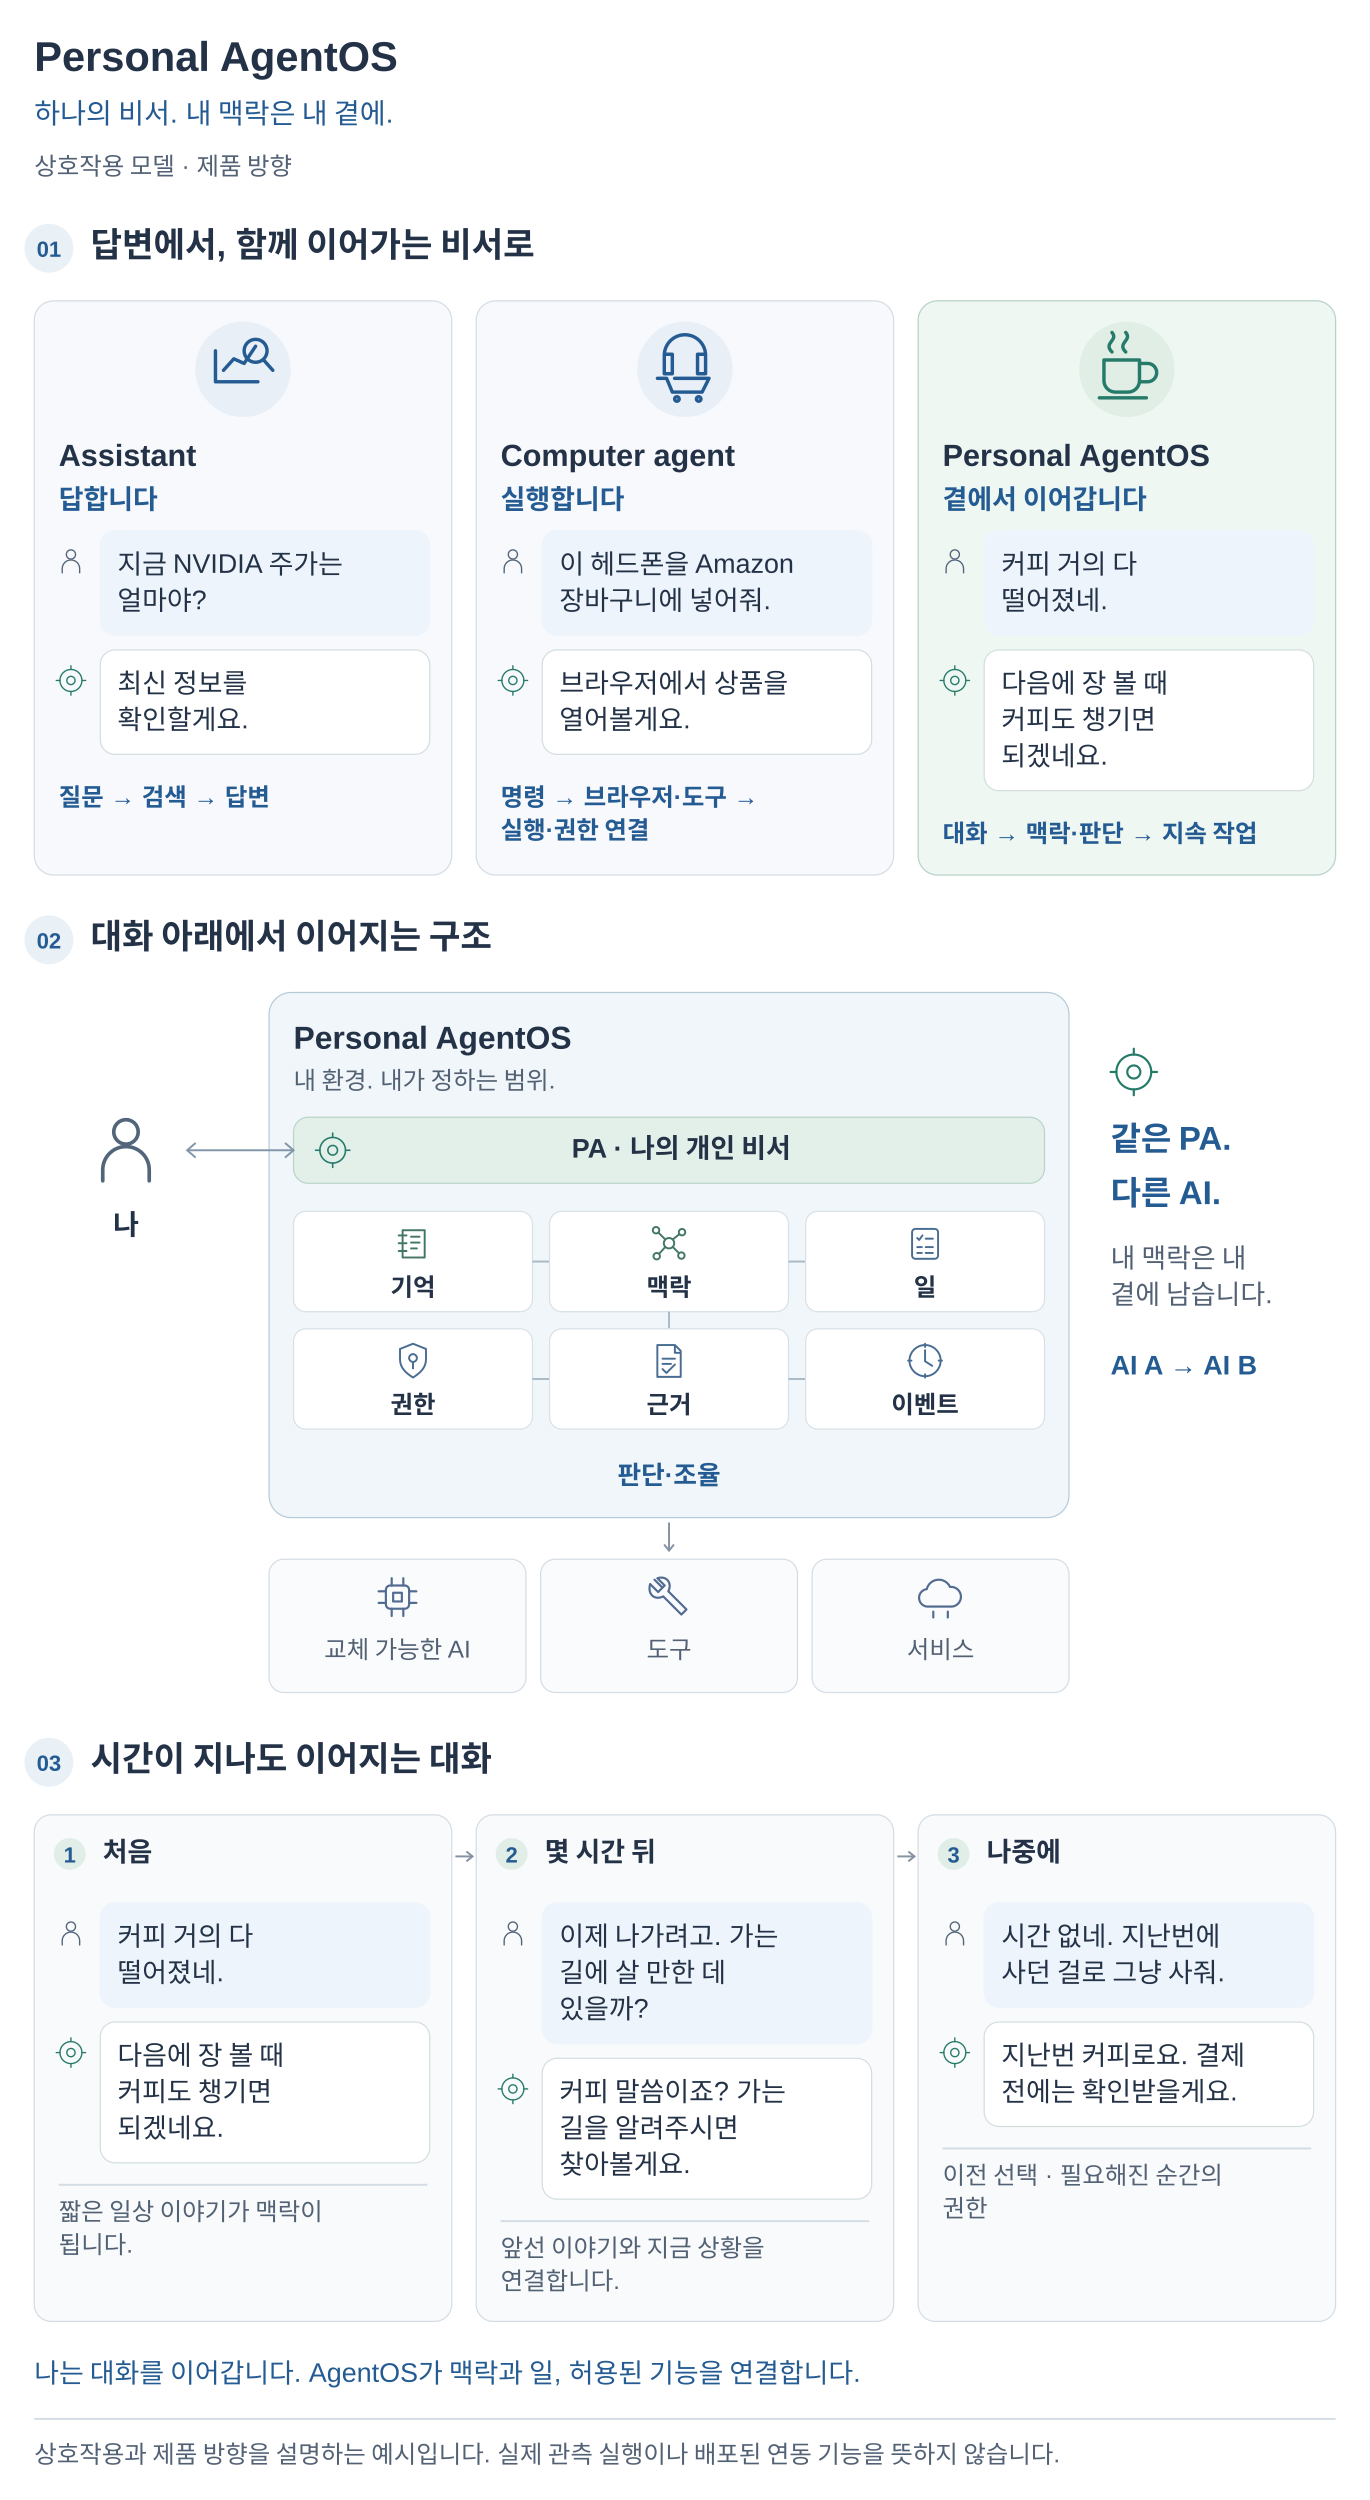
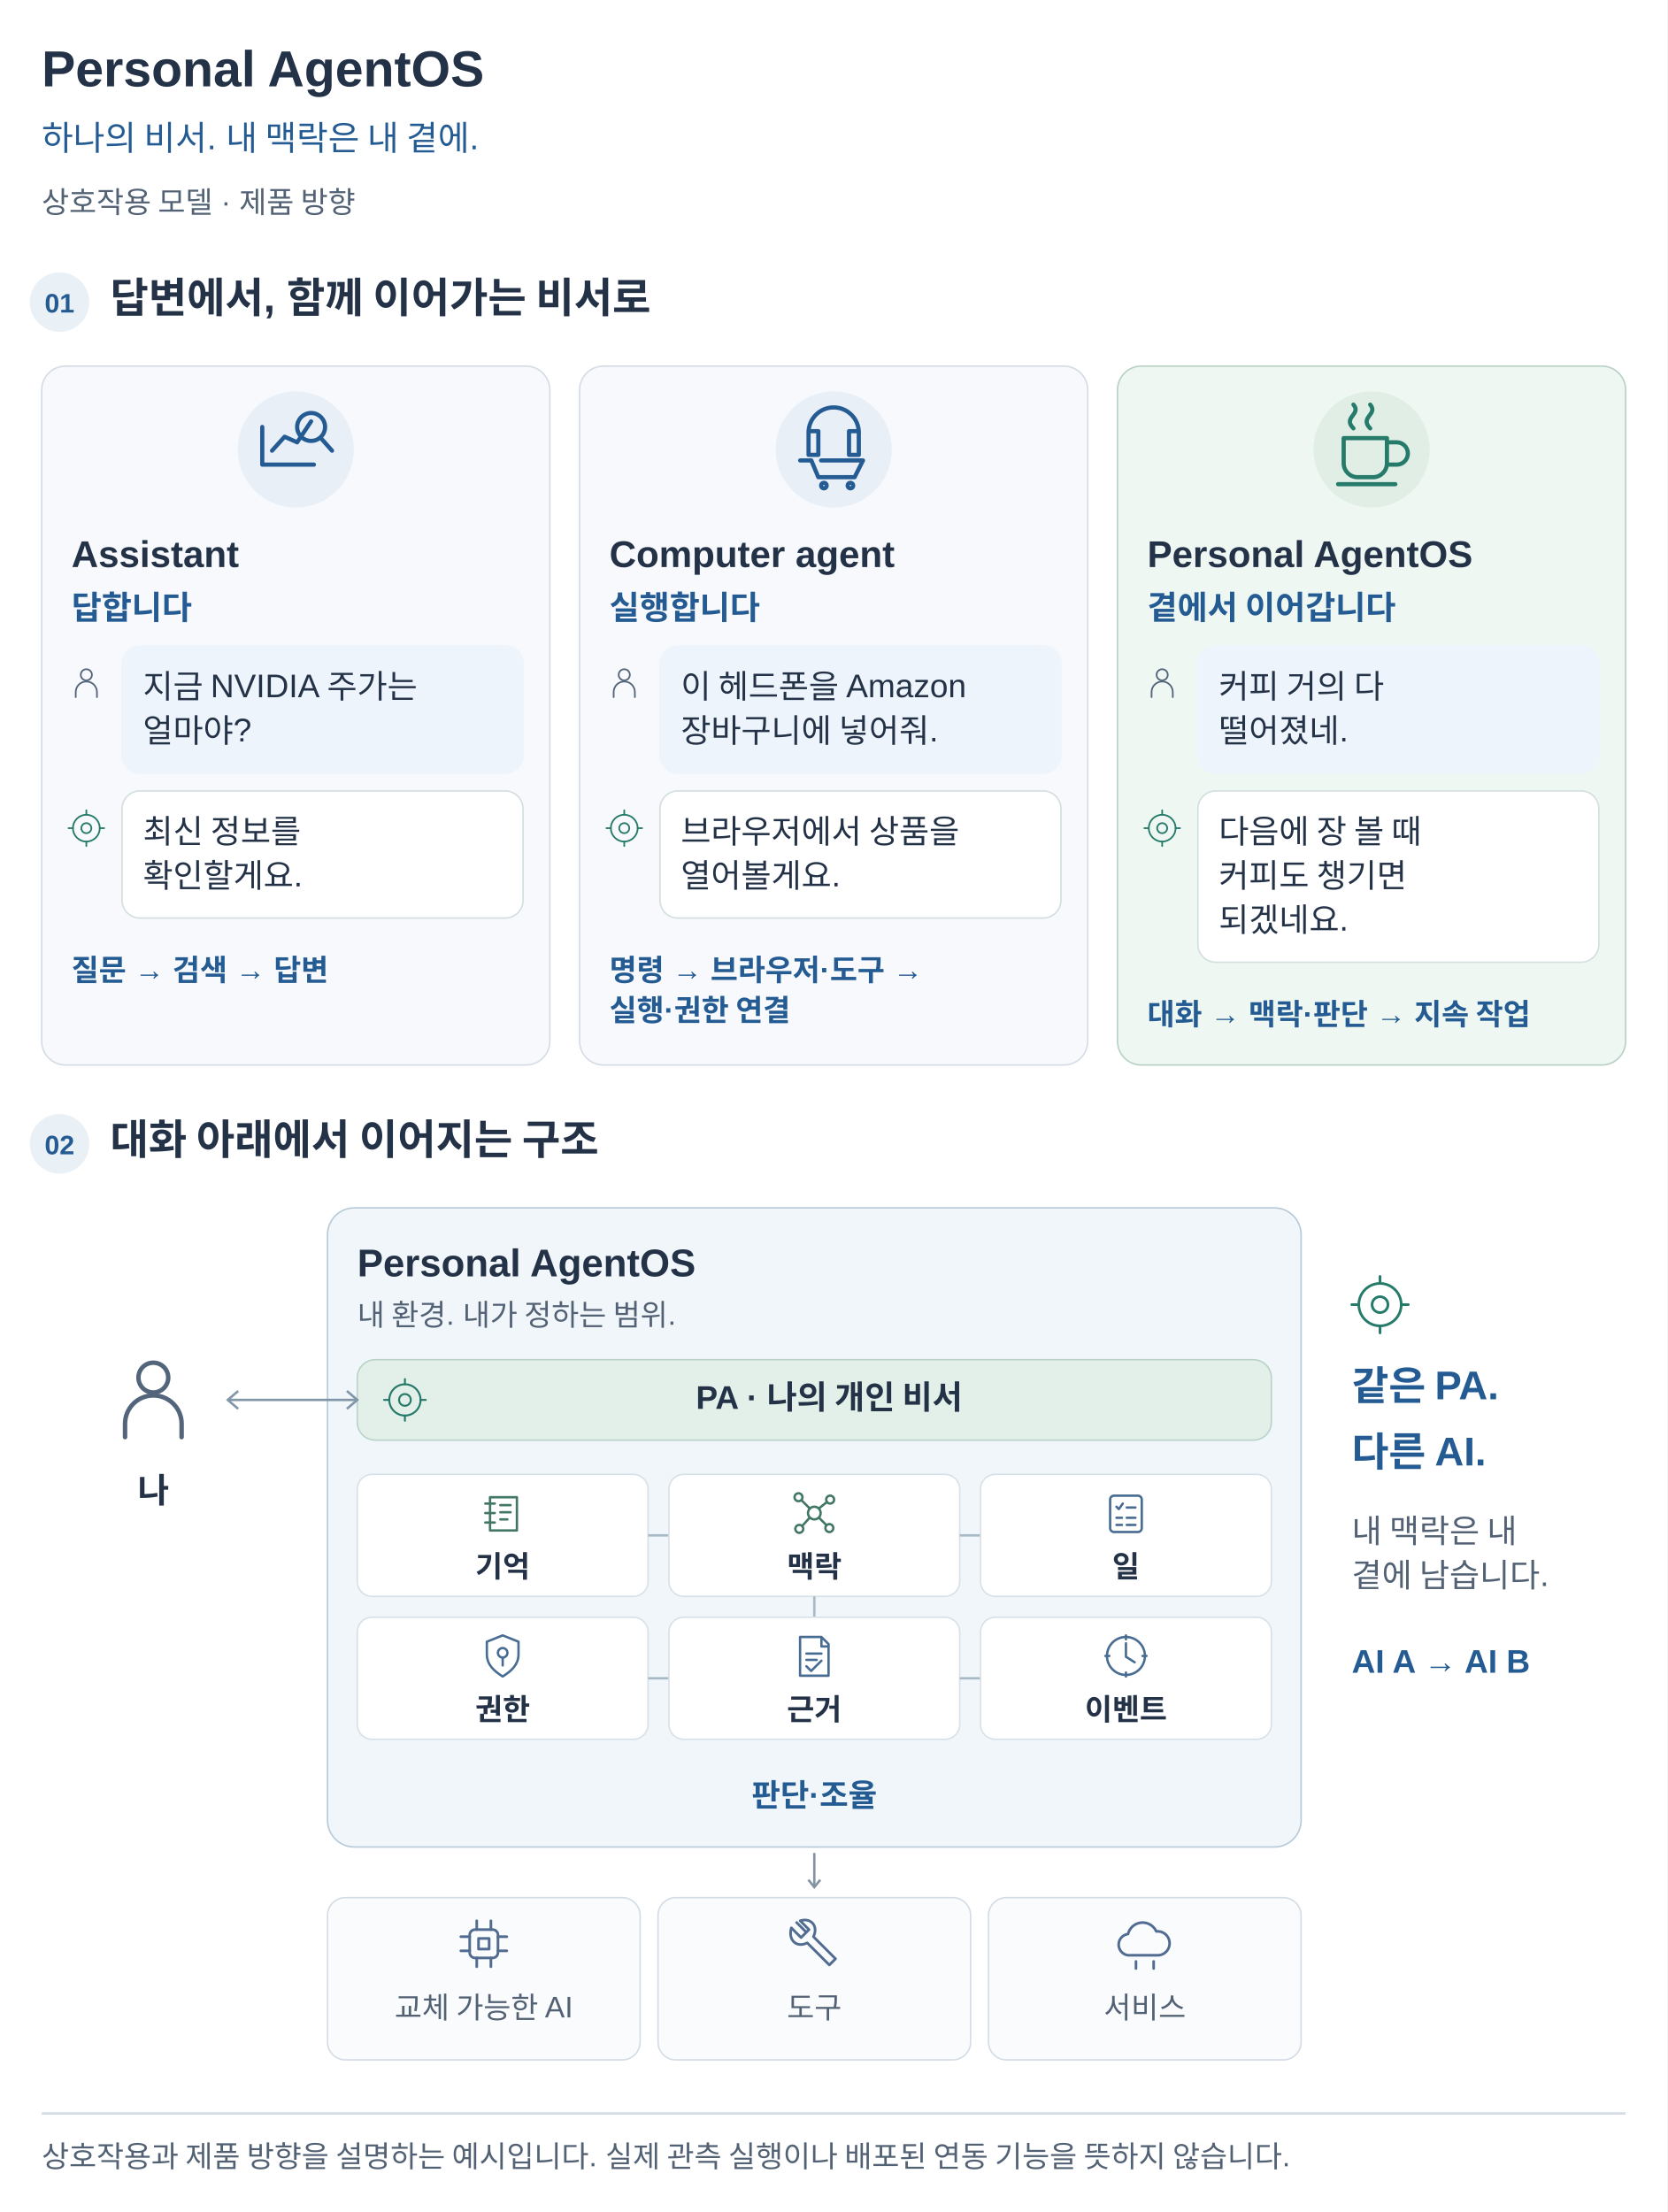
- <svg xmlns="http://www.w3.org/2000/svg" width="1120" height="2044" viewBox="0 0 1120 2044" role="img" aria-labelledby="title desc">
+ <svg xmlns="http://www.w3.org/2000/svg" width="1120" height="1486" viewBox="0 0 1120 1486" role="img" aria-labelledby="title desc">
  <style>text{font-family:Arial,"Noto Sans",sans-serif;fill:#243247} .bold{font-weight:700} .muted{fill:#526174} .blue{fill:#245b92}</style>
-   <rect width="1120" height="2044" fill="#fff" />
+   <rect width="1120" height="1486" fill="#fff" />
  <text x="28" y="58.0" font-size="34" class="bold" text-anchor="start">Personal AgentOS</text>
  <text x="28" y="100.9" font-size="23" class="blue" text-anchor="start">하나의 비서. 내 맥락은 내 곁에.</text>
  <text x="28" y="142.95" font-size="20" class="muted" text-anchor="start">상호작용 모델 · 제품 방향</text>
  <circle cx="40" cy="202.95" r="20" fill="#e9f0f6" stroke="none" />
  <text x="40" y="209.95" font-size="18" class="blue bold" text-anchor="middle">01</text>
  <text x="74" y="209.95" font-size="28" class="bold" text-anchor="start">답변에서, 함께 이어가는 비서로</text>
  <rect x="28.0" y="245.95" width="341.333" height="469.5" rx="16" fill="#f7f9fc" stroke="#d4dce5" />
  <circle cx="198.667" cy="301.95" r="39" fill="#e9eff7" stroke="none" />
  <g transform="translate(168.6667 269.95) scale(0.9375)" fill="none" stroke="#245b92" stroke-width="3" stroke-linecap="round" stroke-linejoin="round">
    <path d="M8 45V18m0 27h37M15 35l9-10 9 4 10-15" />
    <circle cx="43" cy="18" r="10" />
    <path d="m50 26 8 9" />
  </g>
  <text x="48.0" y="380.95" font-size="25" class="bold" text-anchor="start">Assistant</text>
  <text x="48.0" y="415.95" font-size="22" class="blue bold" text-anchor="start">답합니다</text>
  <g transform="translate(46.0 446.95) scale(0.375)" fill="none" stroke="#53657a" stroke-width="3" stroke-linecap="round" stroke-linejoin="round">
    <circle cx="32" cy="17" r="10" />
    <path d="M13 57v-9a19 19 0 0 1 38 0v9" />
  </g>
  <rect x="82.0" y="433.95" width="269.333" height="85.4" rx="12" fill="#edf4fb" stroke="#edf4fb" />
  <text x="96.0" y="468.95" font-size="22" class="" text-anchor="start">지금 NVIDIA 주가는</text>
  <text x="96.0" y="498.65" font-size="22" class="" text-anchor="start">얼마야?</text>
  <g transform="translate(46.0 544.35) scale(0.375)" fill="none" stroke="#257a69" stroke-width="3" stroke-linecap="round" stroke-linejoin="round">
    <circle cx="32" cy="32" r="24" />
    <circle cx="32" cy="32" r="9" />
    <path d="M32 0v8m0 48v8M0 32h8m48 0h8" />
  </g>
  <rect x="82.0" y="531.35" width="269.333" height="85.4" rx="12" fill="#ffffff" stroke="#d3dedf" />
  <text x="96.0" y="566.35" font-size="22" class="" text-anchor="start">최신 정보를</text>
  <text x="96.0" y="596.05" font-size="22" class="" text-anchor="start">확인할게요.</text>
  <text x="48.0" y="658.75" font-size="20" class="blue bold" text-anchor="start">질문 → 검색 → 답변</text>
  <rect x="389.333" y="245.95" width="341.333" height="469.5" rx="16" fill="#f7f9fc" stroke="#d4dce5" />
  <circle cx="560.0" cy="301.95" r="39" fill="#e9eff7" stroke="none" />
  <g transform="translate(530.0 269.95) scale(0.9375)" fill="none" stroke="#245b92" stroke-width="3" stroke-linecap="round" stroke-linejoin="round">
    <path d="M14 29v-7a18 18 0 0 1 36 0v7M14 21h7v17h-7zm29 0h7v17h-7zM8 42h8l5 12h26l6-12H23" />
    <circle cx="25" cy="60" r="2" />
    <circle cx="44" cy="60" r="2" />
  </g>
  <text x="409.333" y="380.95" font-size="25" class="bold" text-anchor="start">Computer agent</text>
  <text x="409.333" y="415.95" font-size="22" class="blue bold" text-anchor="start">실행합니다</text>
  <g transform="translate(407.3333 446.95) scale(0.375)" fill="none" stroke="#53657a" stroke-width="3" stroke-linecap="round" stroke-linejoin="round">
    <circle cx="32" cy="17" r="10" />
    <path d="M13 57v-9a19 19 0 0 1 38 0v9" />
  </g>
  <rect x="443.333" y="433.95" width="269.333" height="85.4" rx="12" fill="#edf4fb" stroke="#edf4fb" />
  <text x="457.333" y="468.95" font-size="22" class="" text-anchor="start">이 헤드폰을 Amazon</text>
  <text x="457.333" y="498.65" font-size="22" class="" text-anchor="start">장바구니에 넣어줘.</text>
  <g transform="translate(407.3333 544.35) scale(0.375)" fill="none" stroke="#257a69" stroke-width="3" stroke-linecap="round" stroke-linejoin="round">
    <circle cx="32" cy="32" r="24" />
    <circle cx="32" cy="32" r="9" />
    <path d="M32 0v8m0 48v8M0 32h8m48 0h8" />
  </g>
  <rect x="443.333" y="531.35" width="269.333" height="85.4" rx="12" fill="#ffffff" stroke="#d3dedf" />
  <text x="457.333" y="566.35" font-size="22" class="" text-anchor="start">브라우저에서 상품을</text>
  <text x="457.333" y="596.05" font-size="22" class="" text-anchor="start">열어볼게요.</text>
  <text x="409.333" y="658.75" font-size="20" class="blue bold" text-anchor="start">명령 → 브라우저·도구 →</text>
  <text x="409.333" y="685.75" font-size="20" class="blue bold" text-anchor="start">실행·권한 연결</text>
  <rect x="750.667" y="245.95" width="341.333" height="469.5" rx="16" fill="#eff7f3" stroke="#b7d1c5" />
  <circle cx="921.333" cy="301.95" r="39" fill="#e0eee6" stroke="none" />
  <g transform="translate(891.3333 269.95) scale(0.9375)" fill="none" stroke="#257a69" stroke-width="3" stroke-linecap="round" stroke-linejoin="round">
    <path d="M12 26h31v18a10 10 0 0 1-10 10H22a10 10 0 0 1-10-10zM43 29h7a8 8 0 0 1 0 16h-7M8 59h41M19 19c-8-8 6-10 0-17M31 19c-8-8 6-10 0-17" />
  </g>
  <text x="770.667" y="380.95" font-size="25" class="bold" text-anchor="start">Personal AgentOS</text>
  <text x="770.667" y="415.95" font-size="22" class="blue bold" text-anchor="start">곁에서 이어갑니다</text>
  <g transform="translate(768.6667 446.95) scale(0.375)" fill="none" stroke="#53657a" stroke-width="3" stroke-linecap="round" stroke-linejoin="round">
    <circle cx="32" cy="17" r="10" />
    <path d="M13 57v-9a19 19 0 0 1 38 0v9" />
  </g>
  <rect x="804.667" y="433.95" width="269.333" height="85.4" rx="12" fill="#edf4fb" stroke="#edf4fb" />
  <text x="818.667" y="468.95" font-size="22" class="" text-anchor="start">커피 거의 다</text>
  <text x="818.667" y="498.65" font-size="22" class="" text-anchor="start">떨어졌네.</text>
  <g transform="translate(768.6667 544.35) scale(0.375)" fill="none" stroke="#257a69" stroke-width="3" stroke-linecap="round" stroke-linejoin="round">
    <circle cx="32" cy="32" r="24" />
    <circle cx="32" cy="32" r="9" />
    <path d="M32 0v8m0 48v8M0 32h8m48 0h8" />
  </g>
  <rect x="804.667" y="531.35" width="269.333" height="115.1" rx="12" fill="#ffffff" stroke="#d3dedf" />
  <text x="818.667" y="566.35" font-size="22" class="" text-anchor="start">다음에 장 볼 때</text>
  <text x="818.667" y="596.05" font-size="22" class="" text-anchor="start">커피도 챙기면</text>
  <text x="818.667" y="625.75" font-size="22" class="" text-anchor="start">되겠네요.</text>
  <text x="770.667" y="688.45" font-size="20" class="blue bold" text-anchor="start">대화 → 맥락·판단 → 지속 작업</text>
  <circle cx="40" cy="768.45" r="20" fill="#e9f0f6" stroke="none" />
  <text x="40" y="775.45" font-size="18" class="blue bold" text-anchor="middle">02</text>
  <text x="74" y="775.45" font-size="28" class="bold" text-anchor="start">대화 아래에서 이어지는 구조</text>
  <g transform="translate(71 908.45) scale(1.0)" fill="none" stroke="#53657a" stroke-width="3" stroke-linecap="round" stroke-linejoin="round">
    <circle cx="32" cy="17" r="10" />
    <path d="M13 57v-9a19 19 0 0 1 38 0v9" />
  </g>
  <text x="103" y="1009.45" font-size="23" class="bold" text-anchor="middle">나</text>
  <rect x="220" y="811.45" width="654" height="429.35" rx="18" fill="#f0f6f9" stroke="#b6cad9" />
  <text x="240" y="857.45" font-size="26" class="bold" text-anchor="start">Personal AgentOS</text>
  <text x="240" y="890.45" font-size="20" class="muted" text-anchor="start">내 환경. 내가 정하는 범위.</text>
  <rect x="240" y="913.45" width="614" height="54" rx="12" fill="#e3f0e9" stroke="#bad3c8" />
  <g transform="translate(258 926.45) scale(0.4375)" fill="none" stroke="#257a69" stroke-width="3" stroke-linecap="round" stroke-linejoin="round">
    <circle cx="32" cy="32" r="24" />
    <circle cx="32" cy="32" r="9" />
    <path d="M32 0v8m0 48v8M0 32h8m48 0h8" />
  </g>
  <text x="557.0" y="946.45" font-size="22" class="bold" text-anchor="middle">PA · 나의 개인 비서</text>
  <path d="M153 940.45H240" fill="none" stroke="#8296a9" stroke-width="1.6" />
  <path d="M160 934.45L153 940.45L160 946.45M233 934.45L240 940.45L233 946.45" fill="none" stroke="#8296a9" stroke-width="1.6" />
  <rect x="240.0" y="990.45" width="195.333" height="82" rx="10" fill="#fff" stroke="#d8e1e7" />
  <g transform="translate(320.6667 999.45) scale(0.53125)" fill="none" stroke="#427665" stroke-width="3" stroke-linecap="round" stroke-linejoin="round">
    <path d="M16 12h34v42H16zM10 20h12m-12 12h12m-12 12h12M29 22h13m-13 9h13m-13 9h9" />
  </g>
  <text x="337.667" y="1059.45" font-size="20" class="bold" text-anchor="middle">기억</text>
  <path d="M435.333 1031.45H449.333" fill="none" stroke="#a7bac6" stroke-width="1.6" />
  <rect x="449.333" y="990.45" width="195.333" height="82" rx="10" fill="#fff" stroke="#d8e1e7" />
  <g transform="translate(530.0 999.45) scale(0.53125)" fill="none" stroke="#427665" stroke-width="3" stroke-linecap="round" stroke-linejoin="round">
    <circle cx="32" cy="32" r="8" />
    <circle cx="12" cy="12" r="5" />
    <circle cx="52" cy="15" r="5" />
    <circle cx="13" cy="52" r="5" />
    <circle cx="51" cy="51" r="5" />
    <path d="m16 16 10 10m12 0 10-8M17 48l9-10m12 0 9 9" />
  </g>
  <text x="547.0" y="1059.45" font-size="20" class="bold" text-anchor="middle">맥락</text>
  <path d="M644.667 1031.45H658.667" fill="none" stroke="#a7bac6" stroke-width="1.6" />
  <path d="M547.0 1072.45V1086.45" fill="none" stroke="#a7bac6" stroke-width="1.6" />
  <rect x="658.667" y="990.45" width="195.333" height="82" rx="10" fill="#fff" stroke="#d8e1e7" />
  <g transform="translate(739.3333 999.45) scale(0.53125)" fill="none" stroke="#496d92" stroke-width="3" stroke-linecap="round" stroke-linejoin="round">
    <rect x="12" y="10" width="40" height="46" rx="5" />
    <path d="m20 24 3 3 5-7m5 5h11M20 38h7m6 0h11M20 47h7m6 0h11" />
  </g>
  <text x="756.333" y="1059.45" font-size="20" class="bold" text-anchor="middle">일</text>
  <rect x="240.0" y="1086.45" width="195.333" height="82" rx="10" fill="#fff" stroke="#d8e1e7" />
  <g transform="translate(320.6667 1095.45) scale(0.53125)" fill="none" stroke="#496d92" stroke-width="3" stroke-linecap="round" stroke-linejoin="round">
    <path d="M32 6 52 14v16c0 13-9 21-20 28-11-7-20-15-20-28V14z" />
    <circle cx="32" cy="28" r="6" />
    <path d="M32 34v10" />
  </g>
  <text x="337.667" y="1155.45" font-size="20" class="bold" text-anchor="middle">권한</text>
  <path d="M435.333 1127.45H449.333" fill="none" stroke="#a7bac6" stroke-width="1.6" />
  <rect x="449.333" y="1086.45" width="195.333" height="82" rx="10" fill="#fff" stroke="#d8e1e7" />
  <g transform="translate(530.0 1095.45) scale(0.53125)" fill="none" stroke="#496d92" stroke-width="3" stroke-linecap="round" stroke-linejoin="round">
    <path d="M14 8h27l9 9v40H14zM41 8v12h9M22 29h19m-19 8h13m-13 8 6 6 13-13" />
  </g>
  <text x="547.0" y="1155.45" font-size="20" class="bold" text-anchor="middle">근거</text>
  <path d="M644.667 1127.45H658.667" fill="none" stroke="#a7bac6" stroke-width="1.6" />
  <rect x="658.667" y="1086.45" width="195.333" height="82" rx="10" fill="#fff" stroke="#d8e1e7" />
  <g transform="translate(739.3333 1095.45) scale(0.53125)" fill="none" stroke="#496d92" stroke-width="3" stroke-linecap="round" stroke-linejoin="round">
    <circle cx="32" cy="32" r="24" />
    <path d="M32 16v17l11 7M6 32h5m42 0h5M32 6v5m0 42v5" />
  </g>
  <text x="756.333" y="1155.45" font-size="20" class="bold" text-anchor="middle">이벤트</text>
  <text x="547.0" y="1213.45" font-size="21" class="blue bold" text-anchor="middle">판단·조율</text>
  <path d="M547.0 1244.8 L547.0 1267.8" fill="none" stroke="#8492a3" stroke-width="1.6" />
  <path d="M543.0 1262.8 L547.0 1267.8 L551.0 1262.8" fill="none" stroke="#8492a3" stroke-width="1.6" />
  <rect x="220.0" y="1274.8" width="210.0" height="109" rx="12" fill="#fafbfd" stroke="#d4dce5" />
  <g transform="translate(306.0 1286.8) scale(0.59375)" fill="none" stroke="#526b91" stroke-width="3" stroke-linecap="round" stroke-linejoin="round">
    <rect x="16" y="16" width="32" height="32" rx="6" />
    <path d="M24 6v10m16-10v10M24 48v10m16-10v10M6 24h10M6 40h10m32-16h10M48 40h10M26 26h12v12H26z" />
  </g>
  <text x="325.0" y="1355.8" font-size="20" class="muted" text-anchor="middle">교체 가능한 AI</text>
  <rect x="442.0" y="1274.8" width="210.0" height="109" rx="12" fill="#fafbfd" stroke="#d4dce5" />
  <g transform="translate(528.0 1286.8) scale(0.59375)" fill="none" stroke="#526b91" stroke-width="3" stroke-linecap="round" stroke-linejoin="round">
    <path d="m12 8 11 11-6 6L6 14c-4 14 6 23 18 17l25 25 7-7-25-25C37 12 28 2 16 6l10 10-7 7" />
  </g>
  <text x="547.0" y="1355.8" font-size="20" class="muted" text-anchor="middle">도구</text>
  <rect x="664.0" y="1274.8" width="210.0" height="109" rx="12" fill="#fafbfd" stroke="#d4dce5" />
  <g transform="translate(750.0 1286.8) scale(0.59375)" fill="none" stroke="#526b91" stroke-width="3" stroke-linecap="round" stroke-linejoin="round">
    <path d="M16 45a12 12 0 0 1-3-24 17 17 0 0 1 32-3 13 13 0 0 1 3 27H16zM22 52v8m20-8v8" />
  </g>
  <text x="769.0" y="1355.8" font-size="20" class="muted" text-anchor="middle">서비스</text>
  <g transform="translate(908 857.45) scale(0.59375)" fill="none" stroke="#257a69" stroke-width="3" stroke-linecap="round" stroke-linejoin="round">
    <circle cx="32" cy="32" r="24" />
    <circle cx="32" cy="32" r="9" />
    <path d="M32 0v8m0 48v8M0 32h8m48 0h8" />
  </g>
  <text x="908" y="940.45" font-size="27" class="blue bold" text-anchor="start">같은 PA.</text>
  <text x="908" y="984.9" font-size="27" class="blue bold" text-anchor="start">다른 AI.</text>
  <text x="908" y="1036.35" font-size="22" class="muted" text-anchor="start">내 맥락은 내</text>
  <text x="908" y="1066.05" font-size="22" class="muted" text-anchor="start">곁에 남습니다.</text>
  <text x="908" y="1123.75" font-size="22" class="blue bold" text-anchor="start">AI A → AI B</text>
-   <circle cx="40" cy="1440.8" r="20" fill="#e9f0f6" stroke="none" />
-   <text x="40" y="1447.8" font-size="18" class="blue bold" text-anchor="middle">03</text>
-   <text x="74" y="1447.8" font-size="28" class="bold" text-anchor="start">시간이 지나도 이어지는 대화</text>
-   <rect x="28.0" y="1483.8" width="341.333" height="414.2" rx="14" fill="#f8fafb" stroke="#d4dce5" />
-   <circle cx="57.0" cy="1515.8" r="13" fill="#e1eee8" stroke="none" />
-   <text x="57.0" y="1522.8" font-size="18" class="blue bold" text-anchor="middle">1</text>
-   <text x="84.0" y="1521.8" font-size="22" class="bold" text-anchor="start">처음</text>
-   <g transform="translate(46.0 1568.8) scale(0.375)" fill="none" stroke="#53657a" stroke-width="3" stroke-linecap="round" stroke-linejoin="round">
-     <circle cx="32" cy="17" r="10" />
-     <path d="M13 57v-9a19 19 0 0 1 38 0v9" />
-   </g>
-   <rect x="82.0" y="1555.8" width="269.333" height="85.4" rx="12" fill="#edf4fb" stroke="#edf4fb" />
-   <text x="96.0" y="1590.8" font-size="22" class="" text-anchor="start">커피 거의 다</text>
-   <text x="96.0" y="1620.5" font-size="22" class="" text-anchor="start">떨어졌네.</text>
-   <g transform="translate(46.0 1666.2) scale(0.375)" fill="none" stroke="#257a69" stroke-width="3" stroke-linecap="round" stroke-linejoin="round">
-     <circle cx="32" cy="32" r="24" />
-     <circle cx="32" cy="32" r="9" />
-     <path d="M32 0v8m0 48v8M0 32h8m48 0h8" />
-   </g>
-   <rect x="82.0" y="1653.2" width="269.333" height="115.1" rx="12" fill="#ffffff" stroke="#d3dedf" />
-   <text x="96.0" y="1688.2" font-size="22" class="" text-anchor="start">다음에 장 볼 때</text>
-   <text x="96.0" y="1717.9" font-size="22" class="" text-anchor="start">커피도 챙기면</text>
-   <text x="96.0" y="1747.6" font-size="22" class="" text-anchor="start">되겠네요.</text>
-   <path d="M48.0 1786.3H349.333" fill="none" stroke="#d4dce5" stroke-width="1.6" />
-   <text x="48.0" y="1815.3" font-size="20" class="muted" text-anchor="start">짧은 일상 이야기가 맥락이</text>
-   <text x="48.0" y="1842.3" font-size="20" class="muted" text-anchor="start">됩니다.</text>
-   <path d="M372.333 1517.8 L386.333 1517.8" fill="none" stroke="#8492a3" stroke-width="1.6" />
-   <path d="M381.333 1513.8 L386.333 1517.8 L381.333 1521.8" fill="none" stroke="#8492a3" stroke-width="1.6" />
-   <rect x="389.333" y="1483.8" width="341.333" height="414.2" rx="14" fill="#f8fafb" stroke="#d4dce5" />
-   <circle cx="418.333" cy="1515.8" r="13" fill="#e1eee8" stroke="none" />
-   <text x="418.333" y="1522.8" font-size="18" class="blue bold" text-anchor="middle">2</text>
-   <text x="445.333" y="1521.8" font-size="22" class="bold" text-anchor="start">몇 시간 뒤</text>
-   <g transform="translate(407.3333 1568.8) scale(0.375)" fill="none" stroke="#53657a" stroke-width="3" stroke-linecap="round" stroke-linejoin="round">
-     <circle cx="32" cy="17" r="10" />
-     <path d="M13 57v-9a19 19 0 0 1 38 0v9" />
-   </g>
-   <rect x="443.333" y="1555.8" width="269.333" height="115.1" rx="12" fill="#edf4fb" stroke="#edf4fb" />
-   <text x="457.333" y="1590.8" font-size="22" class="" text-anchor="start">이제 나가려고. 가는</text>
-   <text x="457.333" y="1620.5" font-size="22" class="" text-anchor="start">길에 살 만한 데</text>
-   <text x="457.333" y="1650.2" font-size="22" class="" text-anchor="start">있을까?</text>
-   <g transform="translate(407.3333 1695.9) scale(0.375)" fill="none" stroke="#257a69" stroke-width="3" stroke-linecap="round" stroke-linejoin="round">
-     <circle cx="32" cy="32" r="24" />
-     <circle cx="32" cy="32" r="9" />
-     <path d="M32 0v8m0 48v8M0 32h8m48 0h8" />
-   </g>
-   <rect x="443.333" y="1682.9" width="269.333" height="115.1" rx="12" fill="#ffffff" stroke="#d3dedf" />
-   <text x="457.333" y="1717.9" font-size="22" class="" text-anchor="start">커피 말씀이죠? 가는</text>
-   <text x="457.333" y="1747.6" font-size="22" class="" text-anchor="start">길을 알려주시면</text>
-   <text x="457.333" y="1777.3" font-size="22" class="" text-anchor="start">찾아볼게요.</text>
-   <path d="M409.333 1816.0H710.667" fill="none" stroke="#d4dce5" stroke-width="1.6" />
-   <text x="409.333" y="1845.0" font-size="20" class="muted" text-anchor="start">앞선 이야기와 지금 상황을</text>
-   <text x="409.333" y="1872.0" font-size="20" class="muted" text-anchor="start">연결합니다.</text>
-   <path d="M733.667 1517.8 L747.667 1517.8" fill="none" stroke="#8492a3" stroke-width="1.6" />
-   <path d="M742.667 1513.8 L747.667 1517.8 L742.667 1521.8" fill="none" stroke="#8492a3" stroke-width="1.6" />
-   <rect x="750.667" y="1483.8" width="341.333" height="414.2" rx="14" fill="#f8fafb" stroke="#d4dce5" />
-   <circle cx="779.667" cy="1515.8" r="13" fill="#e1eee8" stroke="none" />
-   <text x="779.667" y="1522.8" font-size="18" class="blue bold" text-anchor="middle">3</text>
-   <text x="806.667" y="1521.8" font-size="22" class="bold" text-anchor="start">나중에</text>
-   <g transform="translate(768.6667 1568.8) scale(0.375)" fill="none" stroke="#53657a" stroke-width="3" stroke-linecap="round" stroke-linejoin="round">
-     <circle cx="32" cy="17" r="10" />
-     <path d="M13 57v-9a19 19 0 0 1 38 0v9" />
-   </g>
-   <rect x="804.667" y="1555.8" width="269.333" height="85.4" rx="12" fill="#edf4fb" stroke="#edf4fb" />
-   <text x="818.667" y="1590.8" font-size="22" class="" text-anchor="start">시간 없네. 지난번에</text>
-   <text x="818.667" y="1620.5" font-size="22" class="" text-anchor="start">사던 걸로 그냥 사줘.</text>
-   <g transform="translate(768.6667 1666.2) scale(0.375)" fill="none" stroke="#257a69" stroke-width="3" stroke-linecap="round" stroke-linejoin="round">
-     <circle cx="32" cy="32" r="24" />
-     <circle cx="32" cy="32" r="9" />
-     <path d="M32 0v8m0 48v8M0 32h8m48 0h8" />
-   </g>
-   <rect x="804.667" y="1653.2" width="269.333" height="85.4" rx="12" fill="#ffffff" stroke="#d3dedf" />
-   <text x="818.667" y="1688.2" font-size="22" class="" text-anchor="start">지난번 커피로요. 결제</text>
-   <text x="818.667" y="1717.9" font-size="22" class="" text-anchor="start">전에는 확인받을게요.</text>
-   <path d="M770.667 1756.6H1072.0" fill="none" stroke="#d4dce5" stroke-width="1.6" />
-   <text x="770.667" y="1785.6" font-size="20" class="muted" text-anchor="start">이전 선택 · 필요해진 순간의</text>
-   <text x="770.667" y="1812.6" font-size="20" class="muted" text-anchor="start">권한</text>
-   <text x="28" y="1948" font-size="22" class="blue" text-anchor="start">나는 대화를 이어갑니다. AgentOS가 맥락과 일, 허용된 기능을 연결합니다.</text>
-   <path d="M28 1977.7H1092" fill="none" stroke="#d4dce5" stroke-width="1.6" />
-   <text x="28" y="2013.7" font-size="20" class="muted" text-anchor="start">상호작용과 제품 방향을 설명하는 예시입니다. 실제 관측 실행이나 배포된 연동 기능을 뜻하지 않습니다.</text>
+   <path d="M28 1419.8H1092" fill="none" stroke="#d4dce5" stroke-width="1.6" />
+   <text x="28" y="1455.8" font-size="20" class="muted" text-anchor="start">상호작용과 제품 방향을 설명하는 예시입니다. 실제 관측 실행이나 배포된 연동 기능을 뜻하지 않습니다.</text>
</svg>
